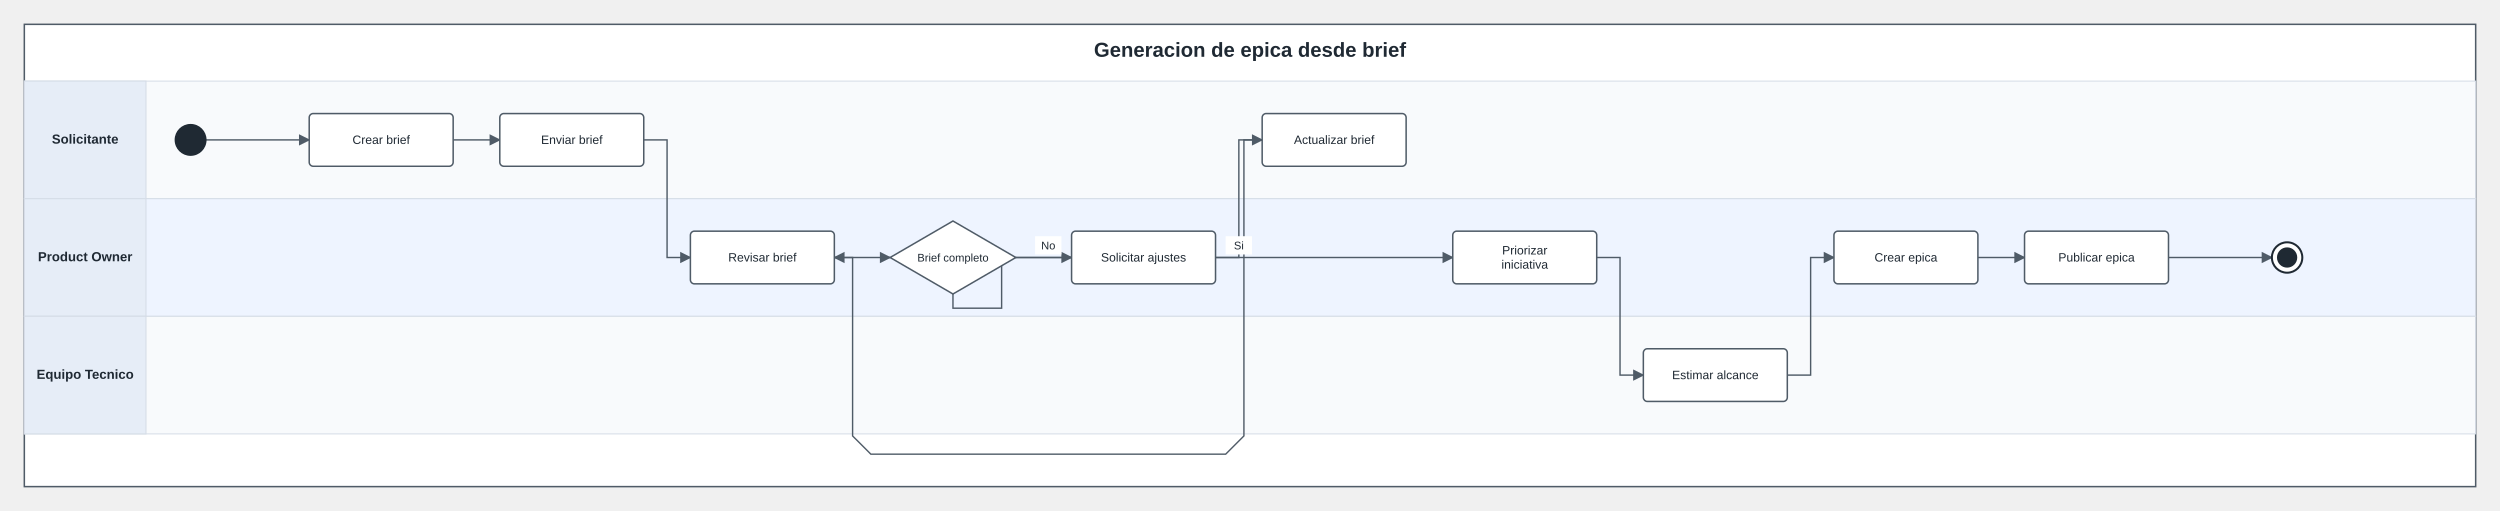
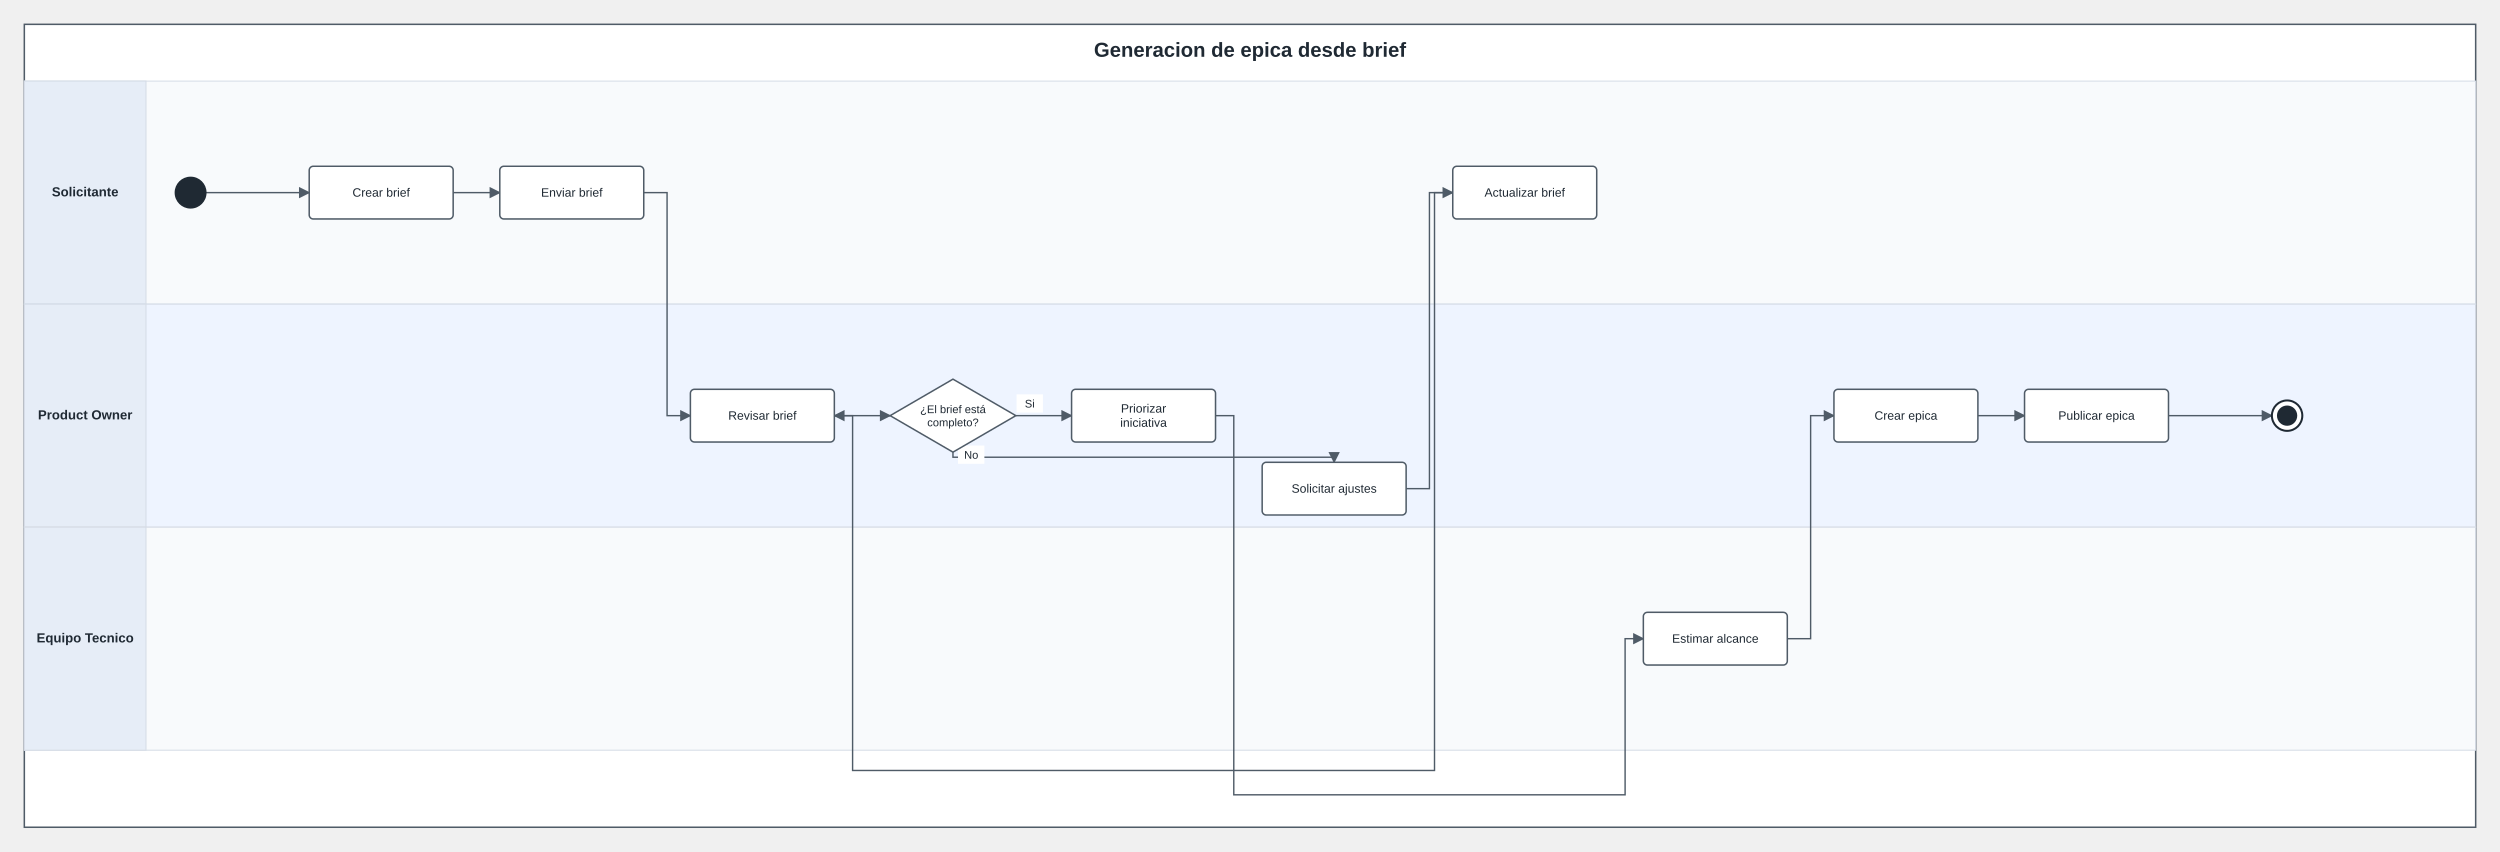
- <svg xmlns="http://www.w3.org/2000/svg" width="2466" height="504" viewBox="0 0 2466 504" role="img" aria-labelledby="title desc">
+ <svg xmlns="http://www.w3.org/2000/svg" width="2466" height="840" viewBox="0 0 2466 840" role="img" aria-labelledby="title desc">
  <defs>
    <marker id="arrow" viewBox="0 0 10 10" refX="9" refY="5" markerWidth="8" markerHeight="8" orient="auto-start-reverse">
      <path d="M 0 0 L 10 5 L 0 10 z" fill="#4f5b67" />
    </marker>
  </defs>
-   <rect x="24" y="24" width="2418" height="456" rx="0" fill="#ffffff" stroke="#4f5b67" stroke-width="1.5" />
+   <rect x="24" y="24" width="2418" height="792" rx="0" fill="#ffffff" stroke="#4f5b67" stroke-width="1.5" />
  <text x="1233.0" y="56" text-anchor="middle" font-family="Arial, sans-serif" font-size="20" font-weight="700" fill="#1f2933">Generacion de epica desde brief</text>
-   <rect x="24" y="80" width="2418" height="116" fill="#f8fafc" stroke="#d5dce6" stroke-width="1" />
-   <rect x="24" y="80" width="120" height="116" fill="#e6edf7" stroke="#d5dce6" stroke-width="1" />
-   <text x="84.0" y="138.0" text-anchor="middle" dominant-baseline="middle" font-family="Arial, sans-serif" font-size="13" font-weight="700" fill="#1f2933">
+   <rect x="24" y="80" width="2418" height="220" fill="#f8fafc" stroke="#d5dce6" stroke-width="1" />
+   <rect x="24" y="80" width="120" height="220" fill="#e6edf7" stroke="#d5dce6" stroke-width="1" />
+   <text x="84.0" y="190.0" text-anchor="middle" dominant-baseline="middle" font-family="Arial, sans-serif" font-size="13" font-weight="700" fill="#1f2933">
    <tspan x="84.0" dy="-0.0">Solicitante</tspan>
  </text>
-   <rect x="24" y="196" width="2418" height="116" fill="#eef4ff" stroke="#d5dce6" stroke-width="1" />
-   <rect x="24" y="196" width="120" height="116" fill="#e6edf7" stroke="#d5dce6" stroke-width="1" />
-   <text x="84.0" y="254.0" text-anchor="middle" dominant-baseline="middle" font-family="Arial, sans-serif" font-size="13" font-weight="700" fill="#1f2933">
+   <rect x="24" y="300" width="2418" height="220" fill="#eef4ff" stroke="#d5dce6" stroke-width="1" />
+   <rect x="24" y="300" width="120" height="220" fill="#e6edf7" stroke="#d5dce6" stroke-width="1" />
+   <text x="84.0" y="410.0" text-anchor="middle" dominant-baseline="middle" font-family="Arial, sans-serif" font-size="13" font-weight="700" fill="#1f2933">
    <tspan x="84.0" dy="-0.0">Product Owner</tspan>
  </text>
-   <rect x="24" y="312" width="2418" height="116" fill="#f8fafc" stroke="#d5dce6" stroke-width="1" />
-   <rect x="24" y="312" width="120" height="116" fill="#e6edf7" stroke="#d5dce6" stroke-width="1" />
-   <text x="84.0" y="370.0" text-anchor="middle" dominant-baseline="middle" font-family="Arial, sans-serif" font-size="13" font-weight="700" fill="#1f2933">
+   <rect x="24" y="520" width="2418" height="220" fill="#f8fafc" stroke="#d5dce6" stroke-width="1" />
+   <rect x="24" y="520" width="120" height="220" fill="#e6edf7" stroke="#d5dce6" stroke-width="1" />
+   <text x="84.0" y="630.0" text-anchor="middle" dominant-baseline="middle" font-family="Arial, sans-serif" font-size="13" font-weight="700" fill="#1f2933">
    <tspan x="84.0" dy="-0.0">Equipo Tecnico</tspan>
  </text>
  <g fill="none" stroke="#4f5b67" stroke-width="1.4" marker-end="url(#arrow)">
-     <polyline points="203.0,138.0 254.0,138.0 305.0,138.0" />
-     <polyline points="447.0,138.0 470.0,138.0 493.0,138.0" />
-     <polyline points="635.0,138.0 658.0,138.0 658.0,254.0 681.0,254.0" />
-     <polyline points="823.0,254.0 850.5,254.0 878.0,254.0" />
-     <polyline points="940,290.0 940,304.0 988,304.0 988,254.0 1057.0,254.0" />
-     <polyline points="1199.0,254.0 1222.0,254.0 1222.0,138.0 1245.0,138.0" />
-     <polyline points="1245.0,138.0 1227.0,138.0 1227.0,430 1209.0,448 859.0,448 841.0,430 841.0,254.0 823.0,254.0" />
-     <polyline points="1002.0,254.0 1217.5,254.0 1433.0,254.0" />
-     <polyline points="1575.0,254.0 1598.0,254.0 1598.0,370.0 1621.0,370.0" />
-     <polyline points="1763.0,370.0 1786.0,370.0 1786.0,254.0 1809.0,254.0" />
-     <polyline points="1951.0,254.0 1974.0,254.0 1997.0,254.0" />
-     <polyline points="2139.0,254.0 2190.0,254.0 2241.0,254.0" />
+     <polyline points="203.0,190.0 254.0,190.0 305.0,190.0" />
+     <polyline points="447.0,190.0 470.0,190.0 493.0,190.0" />
+     <polyline points="635.0,190.0 658.0,190.0 658.0,410.0 681.0,410.0" />
+     <polyline points="823.0,410.0 850.5,410.0 878.0,410.0" />
+     <polyline points="940,446.0 940,451.0 1316,451.0 1316,456.0" />
+     <polyline points="1387.0,482.0 1410.0,482.0 1410.0,190.0 1433.0,190.0" />
+     <polyline points="1433.0,190.0 1415.0,190.0 1415.0,760 841.0,760 841.0,410.0 823.0,410.0" />
+     <polyline points="1002.0,410.0 1029.5,410.0 1057.0,410.0" />
+     <polyline points="1199.0,410.0 1217.0,410.0 1217.0,784 1603.0,784 1603.0,630.0 1621.0,630.0" />
+     <polyline points="1763.0,630.0 1786.0,630.0 1786.0,410.0 1809.0,410.0" />
+     <polyline points="1951.0,410.0 1974.0,410.0 1997.0,410.0" />
+     <polyline points="2139.0,410.0 2190.0,410.0 2241.0,410.0" />
  </g>
-   <rect x="1021.0" y="233.0" width="26" height="18" fill="#ffffff" stroke="none" />
-   <text x="1034.0" y="246.0" text-anchor="middle" font-family="Arial, sans-serif" font-size="11" fill="#1f2933">No</text>
-   <rect x="1209.0" y="233.0" width="26" height="18" fill="#ffffff" stroke="none" />
-   <text x="1222.0" y="246.0" text-anchor="middle" font-family="Arial, sans-serif" font-size="11" fill="#1f2933">Si</text>
-   <circle cx="188" cy="138.0" r="15.0" fill="#1f2933" stroke="#1f2933" stroke-width="1.5" />
-   <rect x="305.0" y="112.0" width="142" height="52" rx="4" fill="#ffffff" stroke="#4f5b67" stroke-width="1.5" />
-   <text x="376" y="142.0" text-anchor="middle" font-family="Arial, sans-serif" font-size="12" fill="#1f2933">Crear brief</text>
-   <rect x="493.0" y="112.0" width="142" height="52" rx="4" fill="#ffffff" stroke="#4f5b67" stroke-width="1.5" />
-   <text x="564" y="142.0" text-anchor="middle" font-family="Arial, sans-serif" font-size="12" fill="#1f2933">Enviar brief</text>
-   <rect x="681.0" y="228.0" width="142" height="52" rx="4" fill="#ffffff" stroke="#4f5b67" stroke-width="1.5" />
-   <text x="752" y="258.0" text-anchor="middle" font-family="Arial, sans-serif" font-size="12" fill="#1f2933">Revisar brief</text>
-   <polygon points="940,218.0 1002.0,254.0 940,290.0 878.0,254.0" fill="#ffffff" stroke="#4f5b67" stroke-width="1.5" />
-   <text x="940" y="258.0" text-anchor="middle" font-family="Arial, sans-serif" font-size="11" fill="#1f2933">Brief completo</text>
-   <rect x="1057.0" y="228.0" width="142" height="52" rx="4" fill="#ffffff" stroke="#4f5b67" stroke-width="1.5" />
-   <text x="1128" y="258.0" text-anchor="middle" font-family="Arial, sans-serif" font-size="12" fill="#1f2933">Solicitar ajustes</text>
-   <rect x="1245.0" y="112.0" width="142" height="52" rx="4" fill="#ffffff" stroke="#4f5b67" stroke-width="1.5" />
-   <text x="1316" y="142.0" text-anchor="middle" font-family="Arial, sans-serif" font-size="12" fill="#1f2933">Actualizar brief</text>
-   <rect x="1433.0" y="228.0" width="142" height="52" rx="4" fill="#ffffff" stroke="#4f5b67" stroke-width="1.5" />
-   <text x="1504" y="251.0" text-anchor="middle" font-family="Arial, sans-serif" font-size="12" fill="#1f2933">Priorizar</text>
-   <text x="1504" y="265.0" text-anchor="middle" font-family="Arial, sans-serif" font-size="12" fill="#1f2933">iniciativa</text>
-   <rect x="1621.0" y="344.0" width="142" height="52" rx="4" fill="#ffffff" stroke="#4f5b67" stroke-width="1.5" />
-   <text x="1692" y="374.0" text-anchor="middle" font-family="Arial, sans-serif" font-size="12" fill="#1f2933">Estimar alcance</text>
-   <rect x="1809.0" y="228.0" width="142" height="52" rx="4" fill="#ffffff" stroke="#4f5b67" stroke-width="1.5" />
-   <text x="1880" y="258.0" text-anchor="middle" font-family="Arial, sans-serif" font-size="12" fill="#1f2933">Crear epica</text>
-   <rect x="1997.0" y="228.0" width="142" height="52" rx="4" fill="#ffffff" stroke="#4f5b67" stroke-width="1.5" />
-   <text x="2068" y="258.0" text-anchor="middle" font-family="Arial, sans-serif" font-size="12" fill="#1f2933">Publicar epica</text>
-   <circle cx="2256" cy="254.0" r="15.0" fill="#ffffff" stroke="#1f2933" stroke-width="2" />
-   <circle cx="2256" cy="254.0" r="10.0" fill="#1f2933" stroke="none" />
+   <rect x="945.0" y="439.5" width="26" height="18" fill="#ffffff" stroke="none" />
+   <text x="958.0" y="452.5" text-anchor="middle" font-family="Arial, sans-serif" font-size="11" fill="#1f2933">No</text>
+   <rect x="1002.75" y="389.0" width="26" height="18" fill="#ffffff" stroke="none" />
+   <text x="1015.75" y="402.0" text-anchor="middle" font-family="Arial, sans-serif" font-size="11" fill="#1f2933">Si</text>
+   <circle cx="188" cy="190.0" r="15.0" fill="#1f2933" stroke="#1f2933" stroke-width="1.5" />
+   <rect x="305.0" y="164.0" width="142" height="52" rx="4" fill="#ffffff" stroke="#4f5b67" stroke-width="1.5" />
+   <text x="376" y="194.0" text-anchor="middle" font-family="Arial, sans-serif" font-size="12" fill="#1f2933">Crear brief</text>
+   <rect x="493.0" y="164.0" width="142" height="52" rx="4" fill="#ffffff" stroke="#4f5b67" stroke-width="1.5" />
+   <text x="564" y="194.0" text-anchor="middle" font-family="Arial, sans-serif" font-size="12" fill="#1f2933">Enviar brief</text>
+   <rect x="681.0" y="384.0" width="142" height="52" rx="4" fill="#ffffff" stroke="#4f5b67" stroke-width="1.5" />
+   <text x="752" y="414.0" text-anchor="middle" font-family="Arial, sans-serif" font-size="12" fill="#1f2933">Revisar brief</text>
+   <polygon points="940,374.0 1002.0,410.0 940,446.0 878.0,410.0" fill="#ffffff" stroke="#4f5b67" stroke-width="1.5" />
+   <text x="940" y="407.5" text-anchor="middle" font-family="Arial, sans-serif" font-size="11" fill="#1f2933">¿El brief está</text>
+   <text x="940" y="420.5" text-anchor="middle" font-family="Arial, sans-serif" font-size="11" fill="#1f2933">completo?</text>
+   <rect x="1245.0" y="456.0" width="142" height="52" rx="4" fill="#ffffff" stroke="#4f5b67" stroke-width="1.5" />
+   <text x="1316" y="486.0" text-anchor="middle" font-family="Arial, sans-serif" font-size="12" fill="#1f2933">Solicitar ajustes</text>
+   <rect x="1433.0" y="164.0" width="142" height="52" rx="4" fill="#ffffff" stroke="#4f5b67" stroke-width="1.5" />
+   <text x="1504" y="194.0" text-anchor="middle" font-family="Arial, sans-serif" font-size="12" fill="#1f2933">Actualizar brief</text>
+   <rect x="1057.0" y="384.0" width="142" height="52" rx="4" fill="#ffffff" stroke="#4f5b67" stroke-width="1.5" />
+   <text x="1128" y="407.0" text-anchor="middle" font-family="Arial, sans-serif" font-size="12" fill="#1f2933">Priorizar</text>
+   <text x="1128" y="421.0" text-anchor="middle" font-family="Arial, sans-serif" font-size="12" fill="#1f2933">iniciativa</text>
+   <rect x="1621.0" y="604.0" width="142" height="52" rx="4" fill="#ffffff" stroke="#4f5b67" stroke-width="1.5" />
+   <text x="1692" y="634.0" text-anchor="middle" font-family="Arial, sans-serif" font-size="12" fill="#1f2933">Estimar alcance</text>
+   <rect x="1809.0" y="384.0" width="142" height="52" rx="4" fill="#ffffff" stroke="#4f5b67" stroke-width="1.5" />
+   <text x="1880" y="414.0" text-anchor="middle" font-family="Arial, sans-serif" font-size="12" fill="#1f2933">Crear epica</text>
+   <rect x="1997.0" y="384.0" width="142" height="52" rx="4" fill="#ffffff" stroke="#4f5b67" stroke-width="1.5" />
+   <text x="2068" y="414.0" text-anchor="middle" font-family="Arial, sans-serif" font-size="12" fill="#1f2933">Publicar epica</text>
+   <circle cx="2256" cy="410.0" r="15.0" fill="#ffffff" stroke="#1f2933" stroke-width="2" />
+   <circle cx="2256" cy="410.0" r="10.0" fill="#1f2933" stroke="none" />
</svg>
